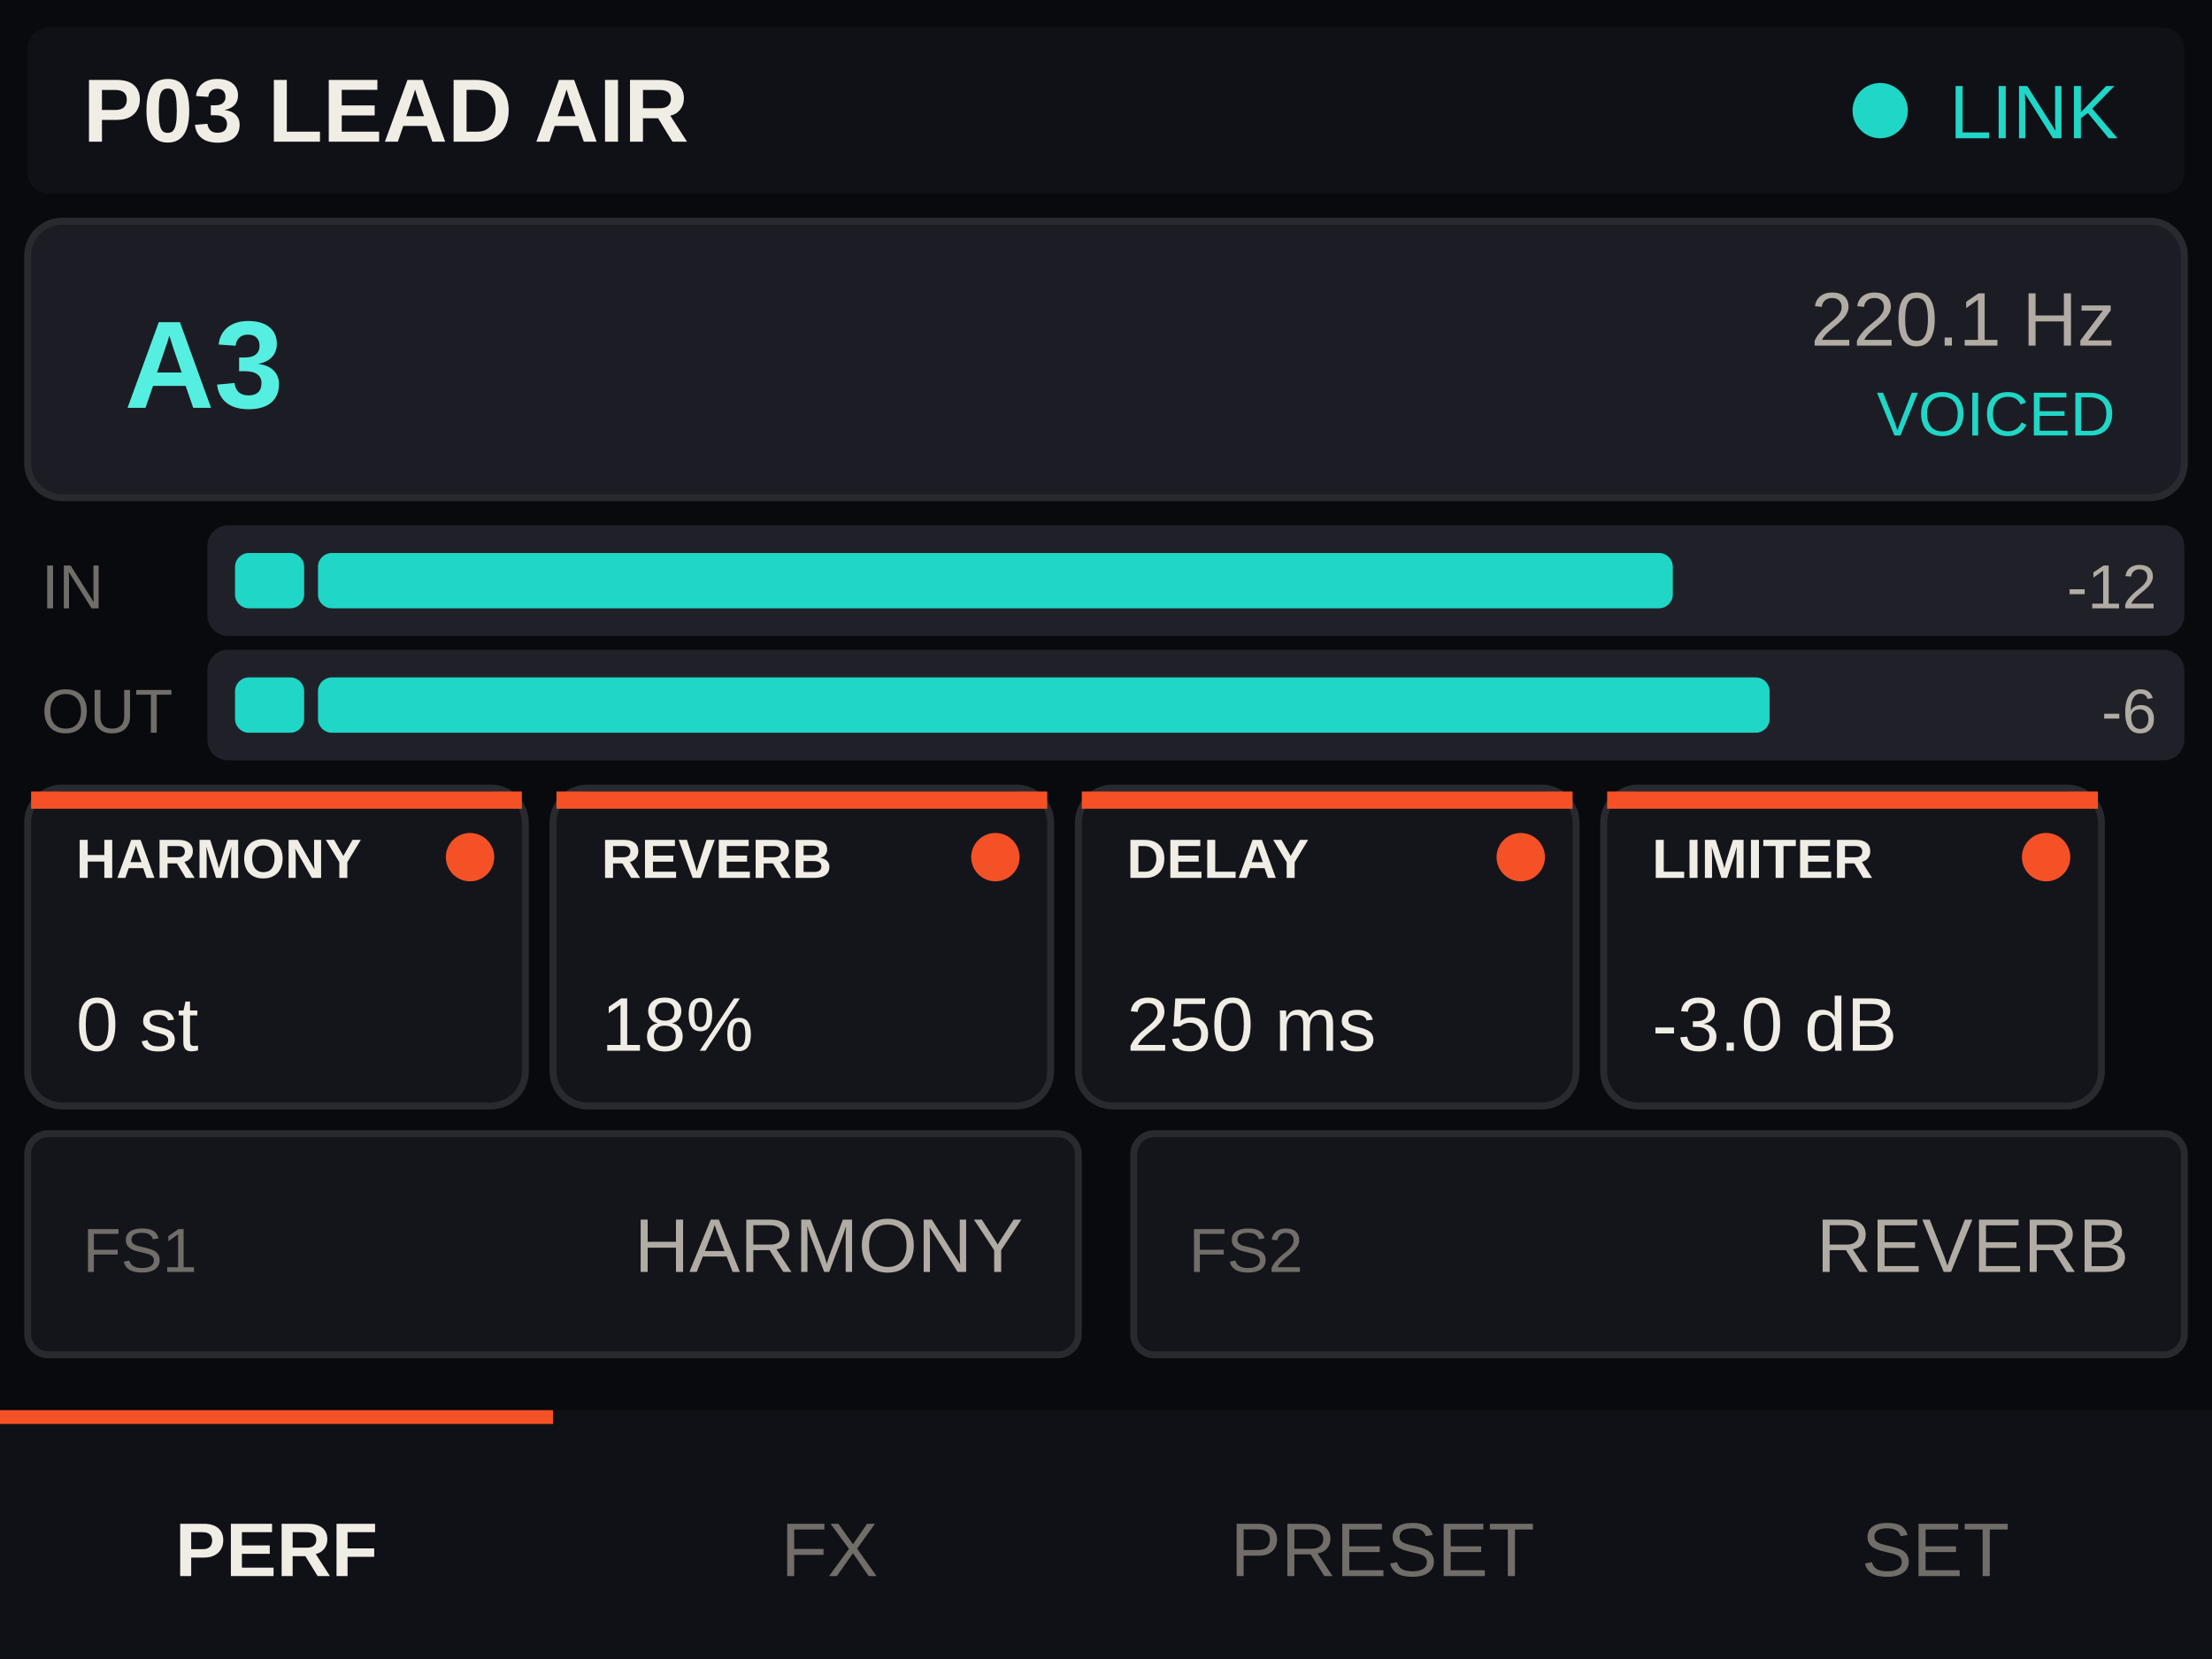
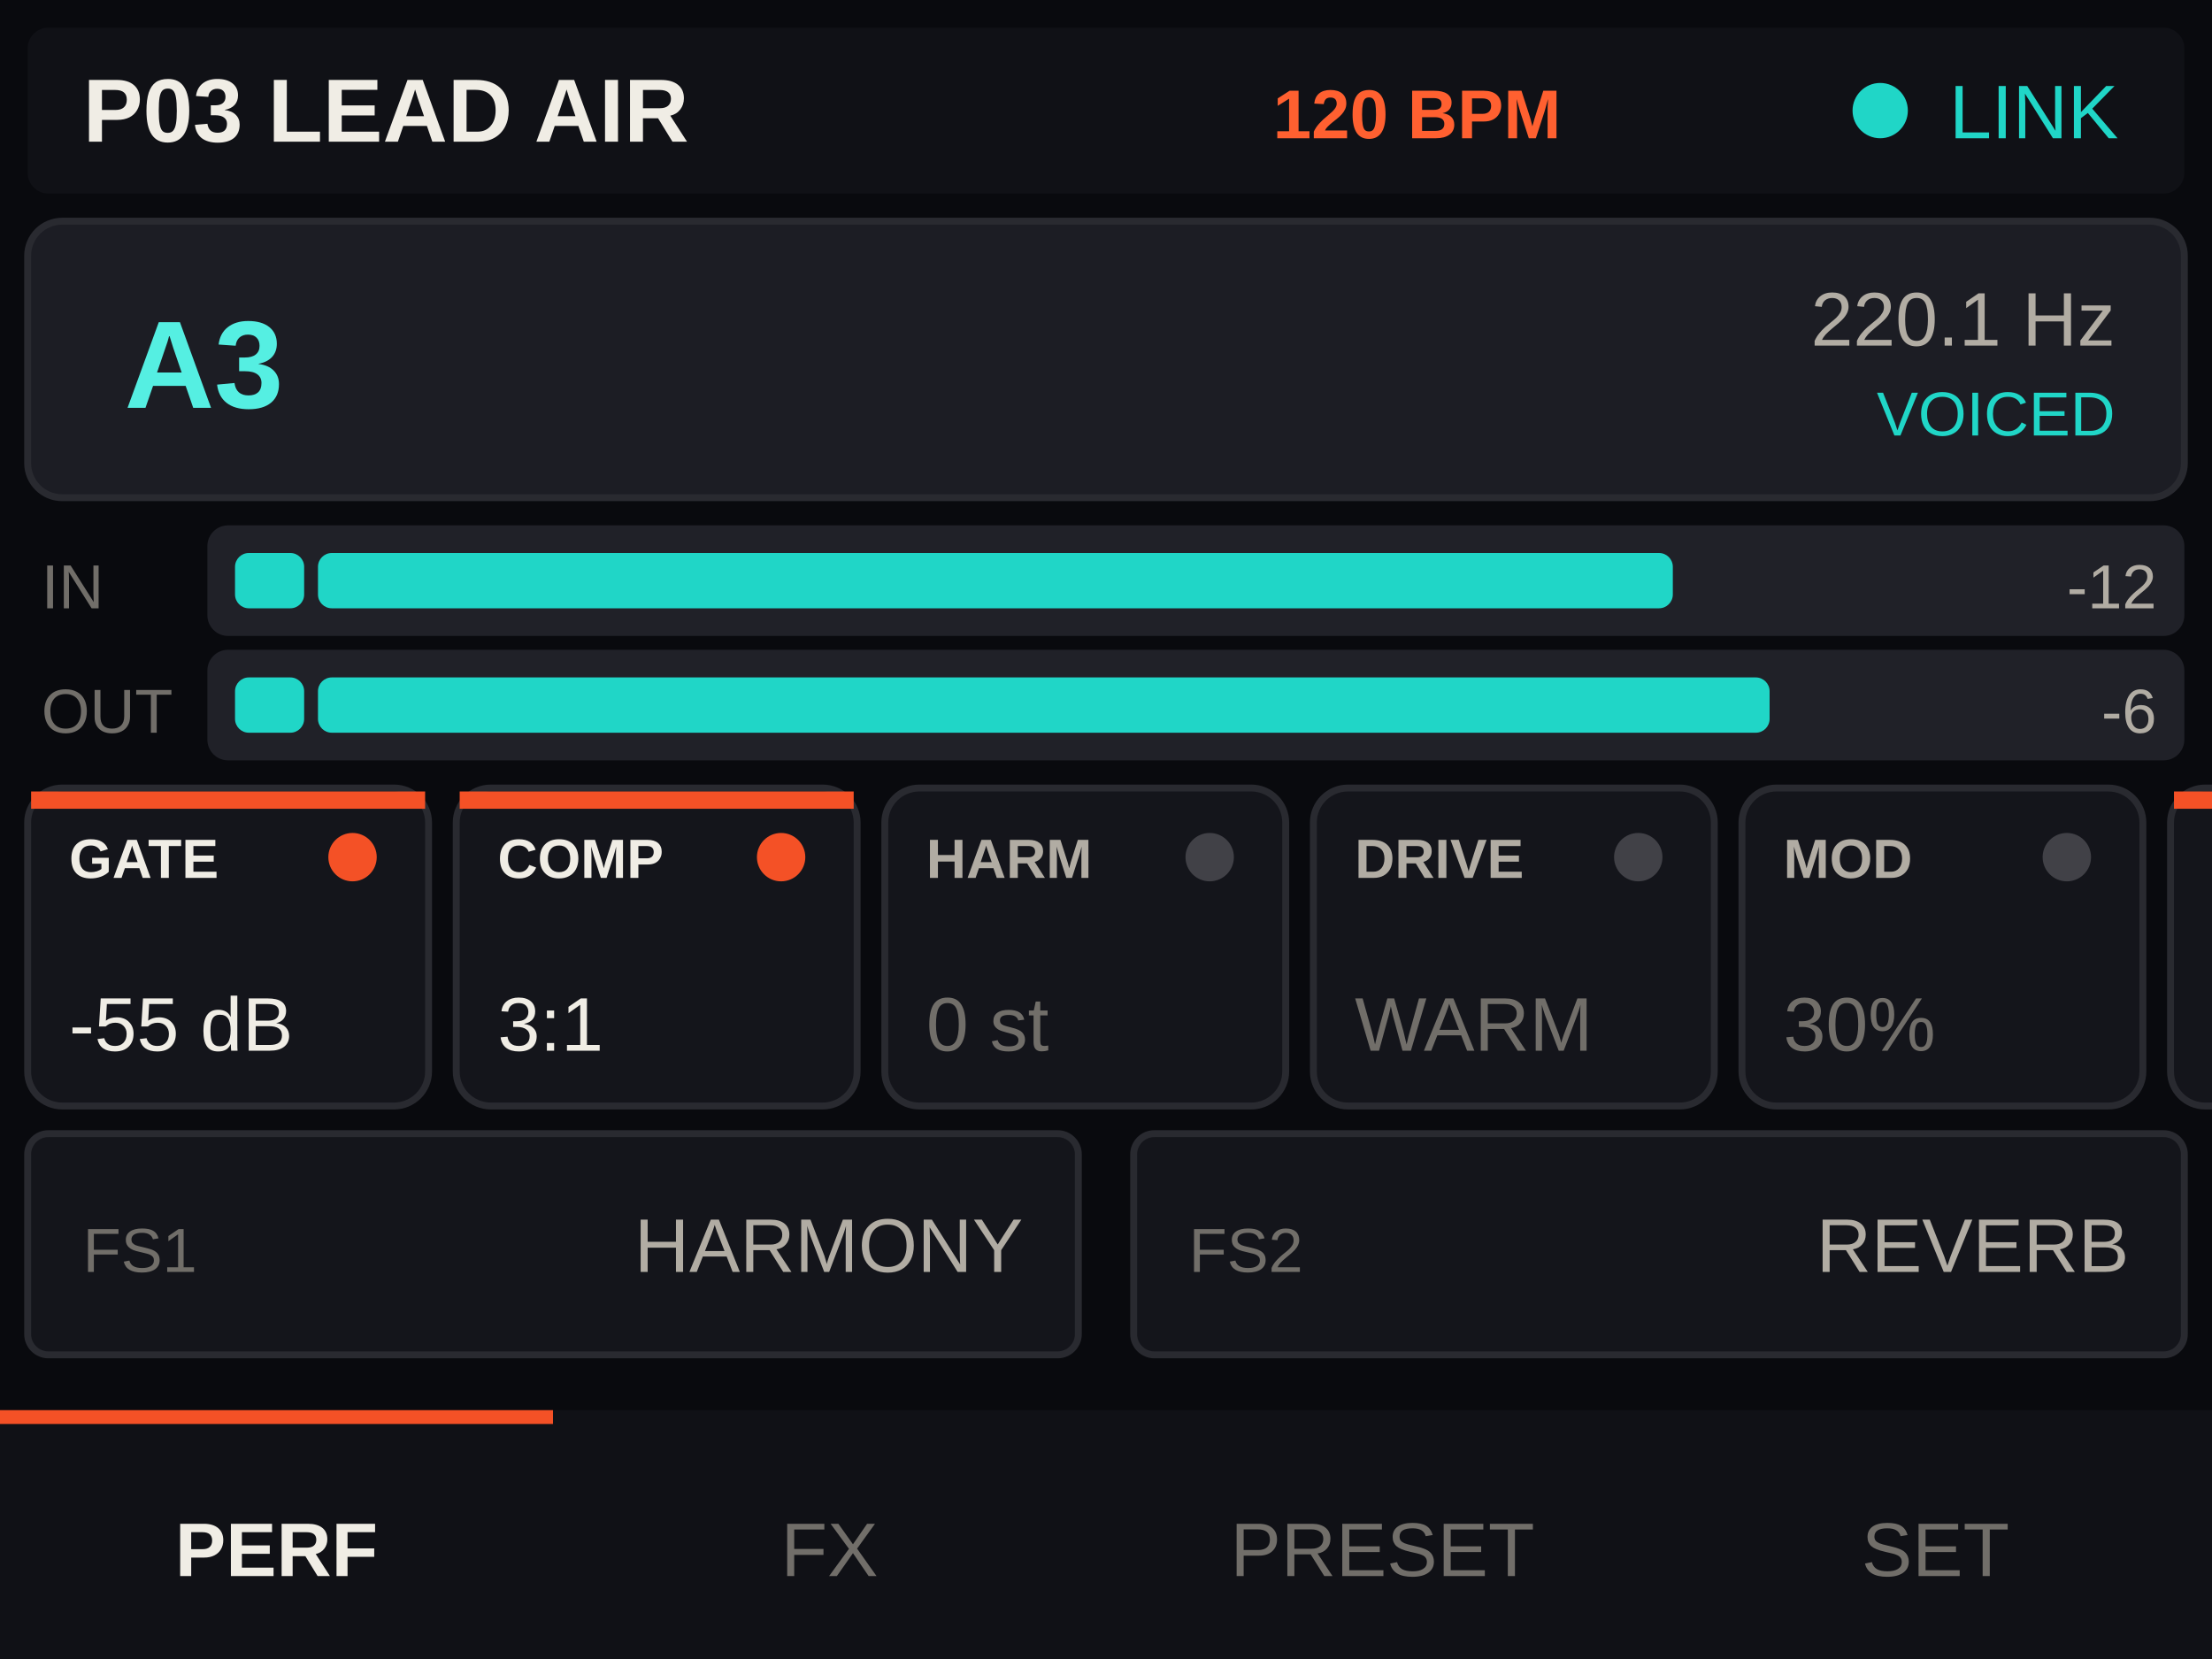
<svg xmlns="http://www.w3.org/2000/svg" viewBox="0 0 320 240" width="320" height="240">
  <style>
    .bg{fill:#090A0E}.surface{fill:#14151B}.elev{fill:#1C1D24}.header{fill:#101116}.nav{fill:#101116}.panel{fill:#202128}
    .t1{fill:#F0EDE5}.t2{fill:#B1ACA3}.tm{fill:#716E69}
    .acc{fill:#F45126}.accb{fill:#FF6030}.accd{fill:#B83A1C}
    .aud{fill:#20D6C7}.audb{fill:#55EFE2}.audd{fill:#148E87}
    .dis{fill:#414147}
    text{font-family:Arial,Helvetica,sans-serif}
  </style>
  <rect width="320" height="240" class="bg" />
  <rect x="4" y="4" width="312" height="24" rx="3" class="header" />
  <text x="12" y="20.5" class="t1" font-size="13" font-weight="bold">P03  LEAD AIR</text>
+   <text x="205" y="20" class="accb" font-size="10" font-weight="bold" text-anchor="middle">120 BPM</text>
  <circle cx="272" cy="16" r="4" class="aud" />
  <text x="282" y="20" class="aud" font-size="11">LINK</text>
  <rect x="4" y="32" width="312" height="40" rx="5" class="elev" stroke="#292A30" stroke-width="1" />
  <text x="18" y="59" class="audb" font-size="18" font-weight="bold">A3</text>
  <text x="306" y="50" class="t2" font-size="11" text-anchor="end">220.1 Hz</text>
  <text x="306" y="63" class="aud" font-size="9" text-anchor="end">VOICED</text>
  <text x="6" y="88" class="tm" font-size="9">IN</text>
  <rect x="30" y="76" width="286" height="16" rx="3" class="panel" />
  <rect x="34" y="80" width="10" height="8" rx="2" class="aud" />
  <rect x="46" y="80" width="196" height="8" rx="2" class="aud" />
  <text x="312" y="88" class="t2" font-size="9" text-anchor="end">-12</text>
  <text x="6" y="106" class="tm" font-size="9">OUT</text>
  <rect x="30" y="94" width="286" height="16" rx="3" class="panel" />
  <rect x="34" y="98" width="10" height="8" rx="2" class="aud" />
  <rect x="46" y="98" width="210" height="8" rx="2" class="aud" />
  <text x="312" y="106" class="t2" font-size="9" text-anchor="end">-6</text>
-   <rect x="4" y="114" width="72" height="46" rx="5" class="surface" stroke="#292A30" stroke-width="1" />
-   <rect x="4.5" y="114.5" width="71" height="2.5" class="acc" />
-   <text x="11" y="127" class="t1" font-size="8" font-weight="bold">HARMONY</text>
-   <circle cx="68" cy="124" r="3.5" class="acc" />
-   <text x="11" y="152" class="t1" font-size="11">0 st</text>
-   <rect x="80" y="114" width="72" height="46" rx="5" class="surface" stroke="#292A30" stroke-width="1" />
-   <rect x="80.5" y="114.5" width="71" height="2.5" class="acc" />
-   <text x="87" y="127" class="t1" font-size="8" font-weight="bold">REVERB</text>
-   <circle cx="144" cy="124" r="3.5" class="acc" />
-   <text x="87" y="152" class="t1" font-size="11">18%</text>
-   <rect x="156" y="114" width="72" height="46" rx="5" class="surface" stroke="#292A30" stroke-width="1" />
-   <rect x="156.5" y="114.5" width="71" height="2.5" class="acc" />
-   <text x="163" y="127" class="t1" font-size="8" font-weight="bold">DELAY</text>
-   <circle cx="220" cy="124" r="3.5" class="acc" />
-   <text x="163" y="152" class="t1" font-size="11">250 ms</text>
-   <rect x="232" y="114" width="72" height="46" rx="5" class="surface" stroke="#292A30" stroke-width="1" />
-   <rect x="232.5" y="114.5" width="71" height="2.5" class="acc" />
-   <text x="239" y="127" class="t1" font-size="8" font-weight="bold">LIMITER</text>
-   <circle cx="296" cy="124" r="3.5" class="acc" />
-   <text x="239" y="152" class="t1" font-size="11">-3.0 dB</text>
+   <rect x="4" y="114" width="58" height="46" rx="5" class="surface" stroke="#292A30" stroke-width="1" />
+   <rect x="4.5" y="114.5" width="57" height="2.5" class="acc" />
+   <text x="10" y="127" class="t1" font-size="8" font-weight="bold">GATE</text>
+   <circle cx="51" cy="124" r="3.5" class="acc" />
+   <text x="10" y="152" class="t1" font-size="11">-55 dB</text>
+   <rect x="66" y="114" width="58" height="46" rx="5" class="surface" stroke="#292A30" stroke-width="1" />
+   <rect x="66.5" y="114.5" width="57" height="2.5" class="acc" />
+   <text x="72" y="127" class="t1" font-size="8" font-weight="bold">COMP</text>
+   <circle cx="113" cy="124" r="3.5" class="acc" />
+   <text x="72" y="152" class="t1" font-size="11">3:1</text>
+   <rect x="128" y="114" width="58" height="46" rx="5" class="surface" stroke="#292A30" stroke-width="1" />
+   <text x="134" y="127" class="t2" font-size="8" font-weight="bold">HARM</text>
+   <circle cx="175" cy="124" r="3.5" class="dis" />
+   <text x="134" y="152" class="tm" font-size="11">0 st</text>
+   <rect x="190" y="114" width="58" height="46" rx="5" class="surface" stroke="#292A30" stroke-width="1" />
+   <text x="196" y="127" class="t2" font-size="8" font-weight="bold">DRIVE</text>
+   <circle cx="237" cy="124" r="3.5" class="dis" />
+   <text x="196" y="152" class="tm" font-size="11">WARM</text>
+   <rect x="252" y="114" width="58" height="46" rx="5" class="surface" stroke="#292A30" stroke-width="1" />
+   <text x="258" y="127" class="t2" font-size="8" font-weight="bold">MOD</text>
+   <circle cx="299" cy="124" r="3.5" class="dis" />
+   <text x="258" y="152" class="tm" font-size="11">30%</text>
+   <rect x="314" y="114" width="58" height="46" rx="5" class="surface" stroke="#292A30" stroke-width="1" />
+   <rect x="314.5" y="114.5" width="57" height="2.5" class="acc" />
+   <text x="320" y="127" class="t1" font-size="8" font-weight="bold">DLY</text>
+   <text x="320" y="152" class="t1" font-size="11">250</text>
  <rect x="4" y="164" width="152" height="32" rx="3" class="surface" stroke="#292A30" stroke-width="1" />
  <text x="12" y="184" class="tm" font-size="9">FS1</text>
  <text x="148" y="184" class="t2" font-size="11" text-anchor="end">HARMONY</text>
  <rect x="164" y="164" width="152" height="32" rx="3" class="surface" stroke="#292A30" stroke-width="1" />
  <text x="172" y="184" class="tm" font-size="9">FS2</text>
  <text x="308" y="184" class="t2" font-size="11" text-anchor="end">REVERB</text>
  <rect y="204" width="320" height="36" class="nav" />
  <rect x="0" y="204" width="80" height="2" class="acc" />
  <text x="40" y="228" class="t1" font-size="11" font-weight="bold" text-anchor="middle">PERF</text>
  <text x="120" y="228" class="tm" font-size="11" text-anchor="middle">FX</text>
  <text x="200" y="228" class="tm" font-size="11" text-anchor="middle">PRESET</text>
  <text x="280" y="228" class="tm" font-size="11" text-anchor="middle">SET</text>
</svg>
